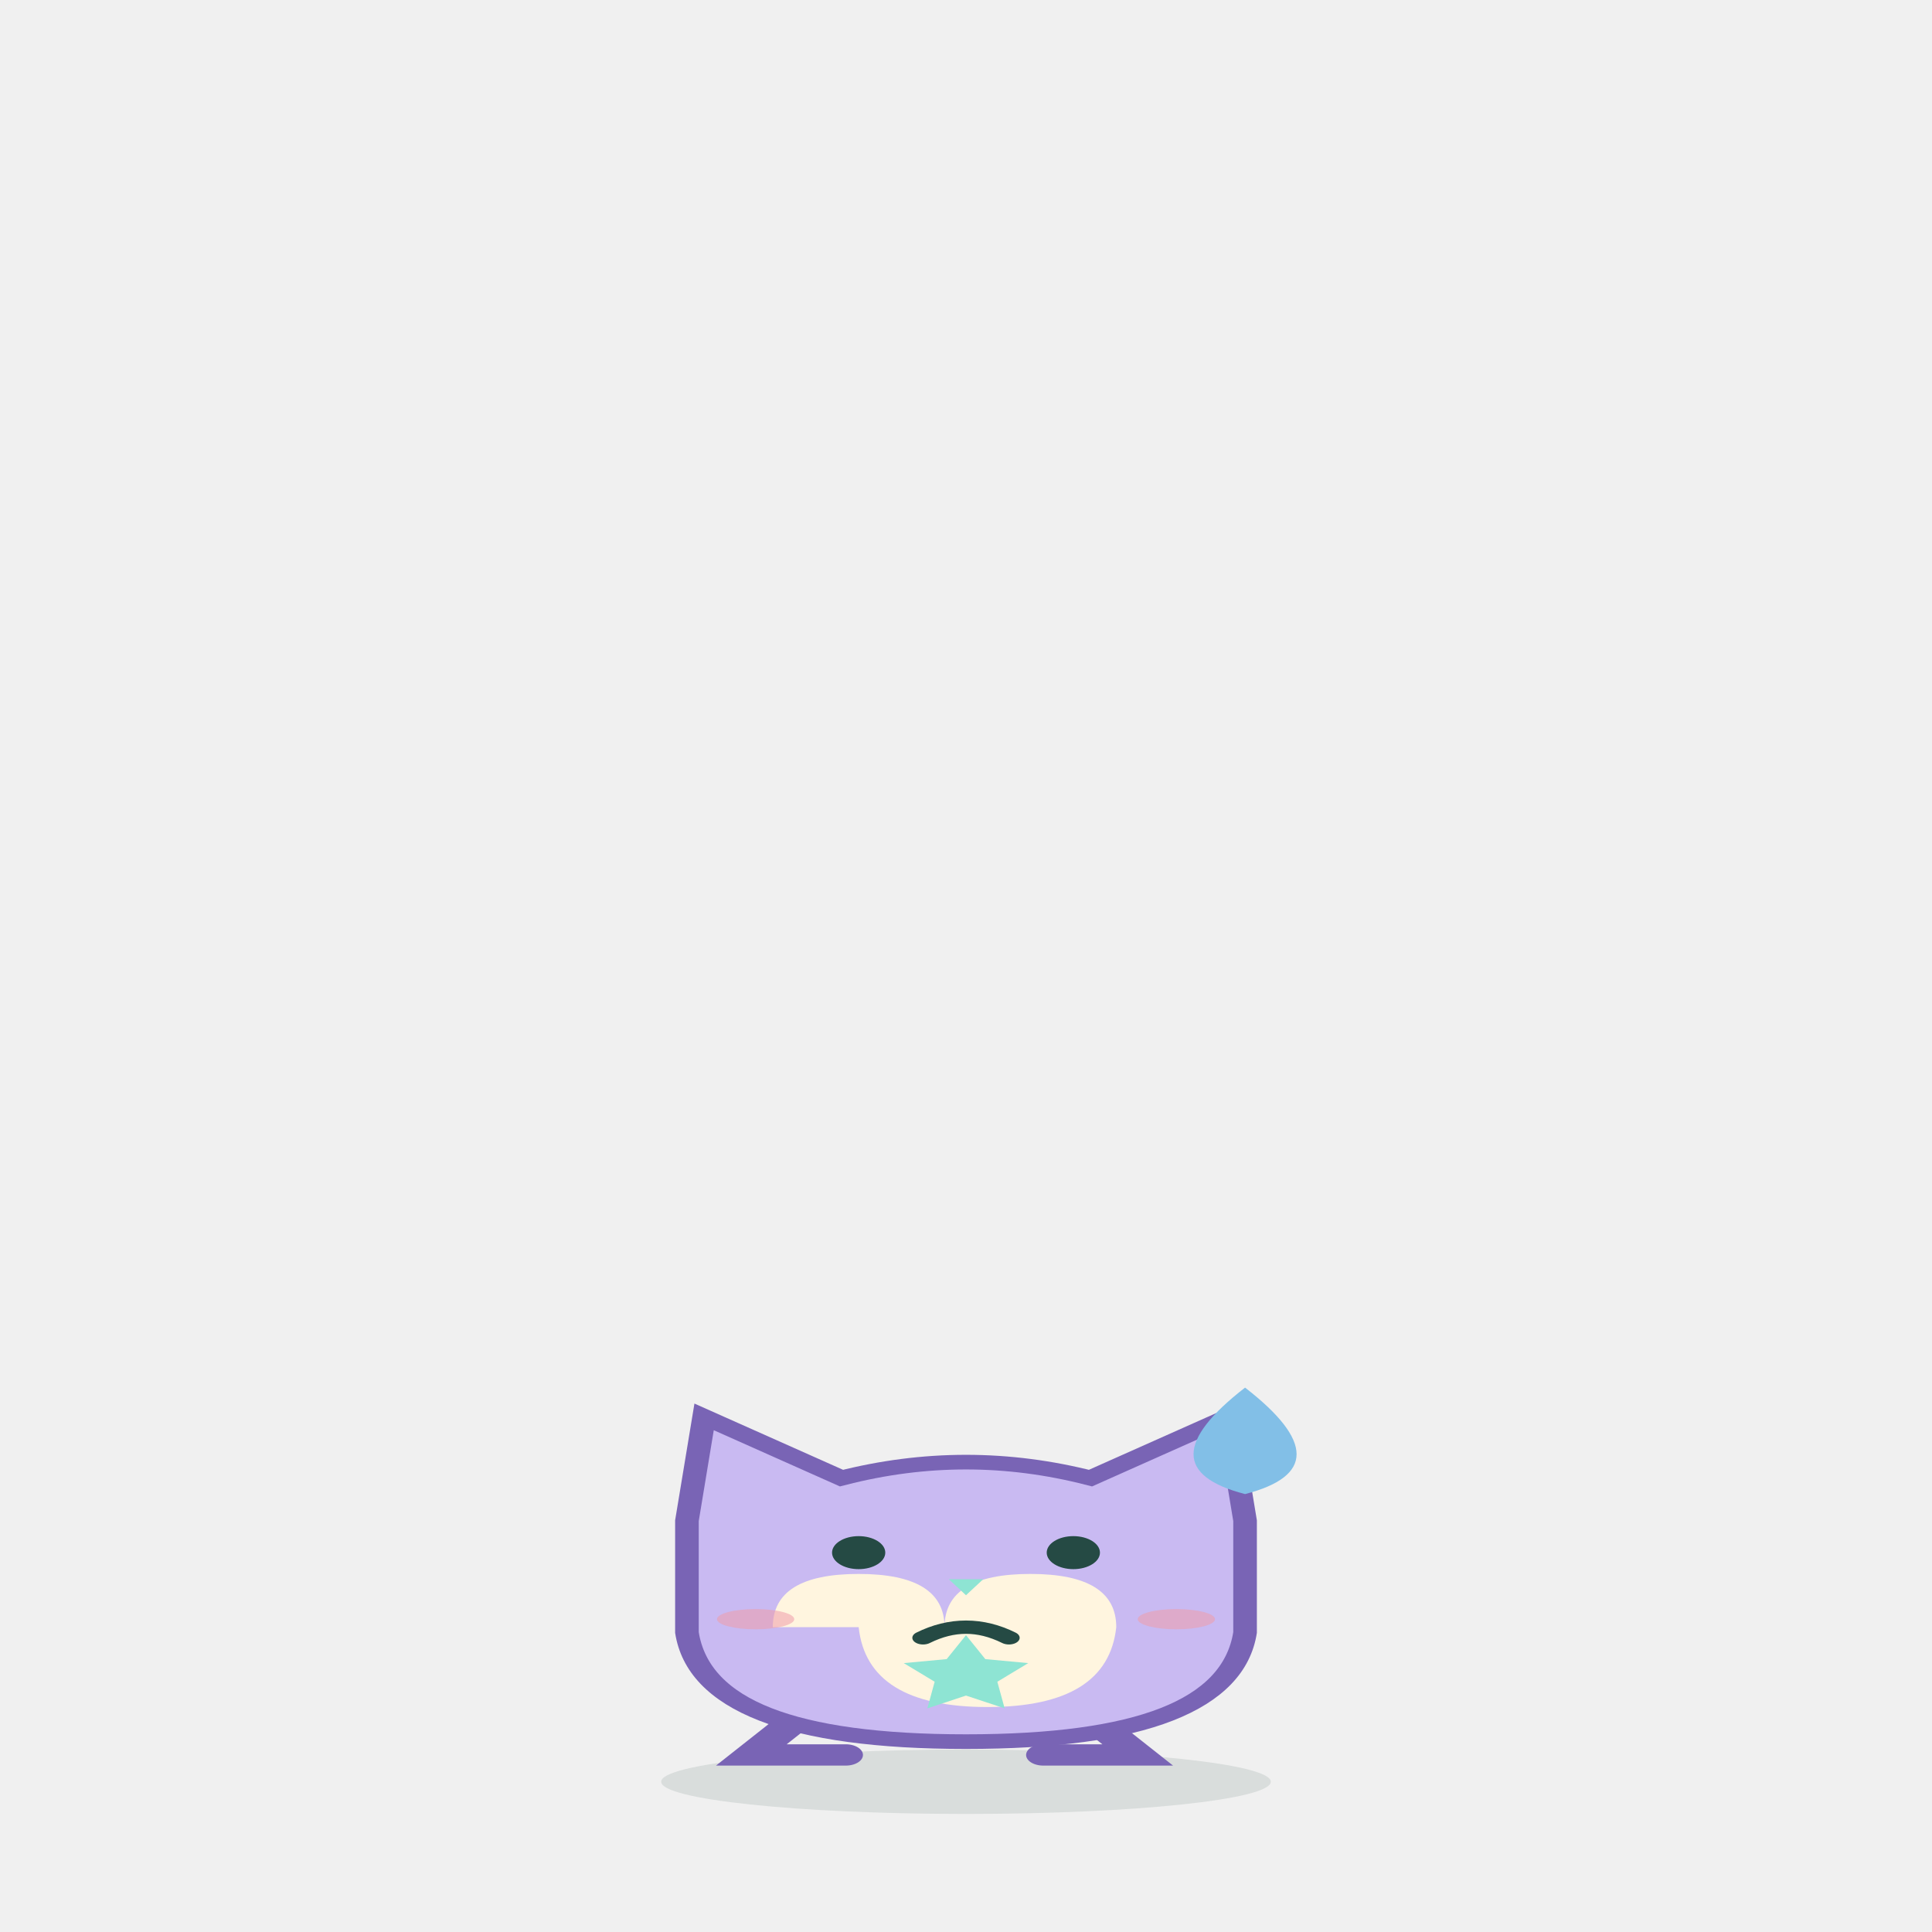
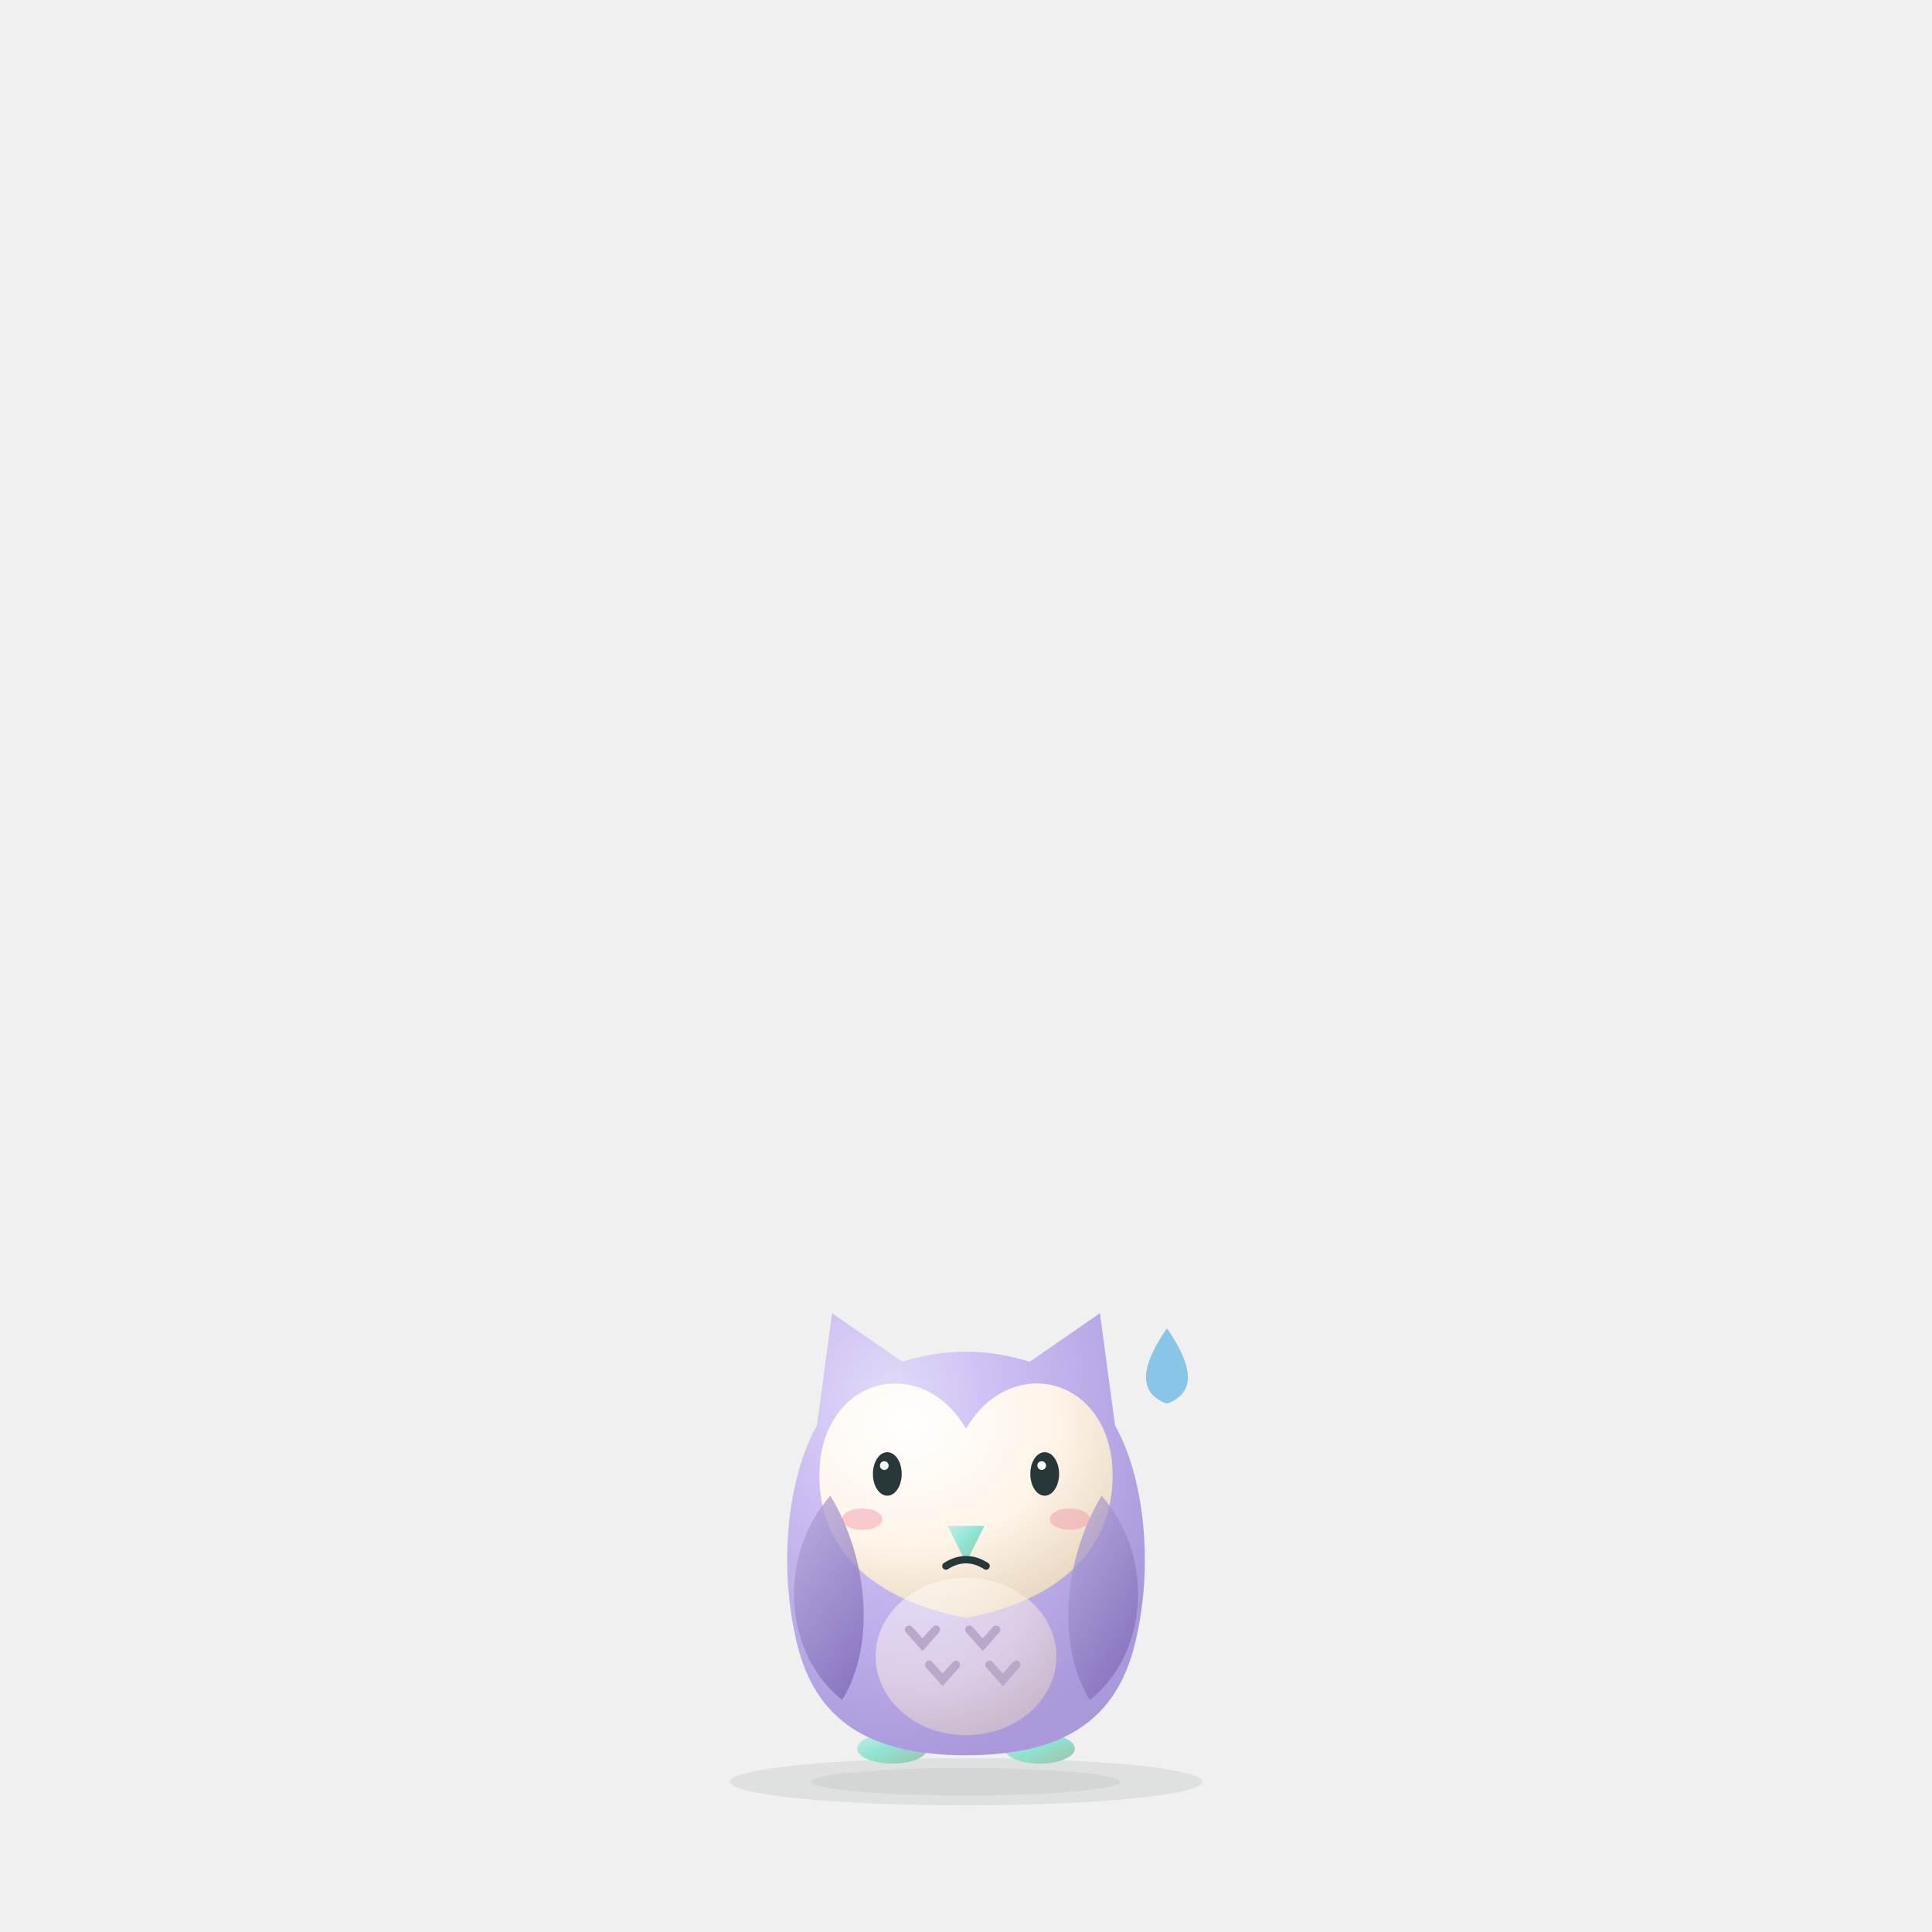
- <svg xmlns="http://www.w3.org/2000/svg" viewBox="-15 -25 45 45" role="img" data-species="owl" aria-label="Aurora Owl">
-   <style>#body-js{transform-origin:7.5px 15px}.breathe{animation:breathe 3s ease-in-out infinite}.rest{animation:breathe 5s ease-in-out infinite}.celebrate{animation:bounce .7s ease-in-out infinite}.work{animation:breathe 1.7s ease-in-out infinite}.sway{animation:sway 1s ease-in-out infinite}.sparkle,.dream{animation:glow 1.6s ease-in-out infinite}.leaf{transform-origin:7.5px 3.7px;animation:sway 3s ease-in-out infinite}@keyframes breathe{50%{transform:translateY(-.25px) scaleY(1.012)}}@keyframes bounce{50%{transform:translateY(-1px) rotate(-2deg)}}@keyframes sway{50%{transform:rotate(3deg)}}@keyframes glow{50%{opacity:.4}}@media(prefers-reduced-motion:reduce){*{animation:none!important}}</style>
-   <ellipse id="shadow-js" cx="7.5" cy="16.5" rx="7.1" ry=".75" fill="#294b43" opacity=".12" />
-   <g data-size-profile="legacy-pet-footprint" transform="translate(0 6.08) scale(1 .62)">
+ <svg xmlns="http://www.w3.org/2000/svg" viewBox="-15 -25 45 45" preserveAspectRatio="xMidYMid meet" role="img" data-species="owl" data-art-version="3" aria-label="Aurora Owl">
+   <defs>
+     <radialGradient id="paint-body" cx=".29" cy=".20" r=".84">
+       <stop stop-color="#e3dbf8" />
+       <stop offset=".42" stop-color="#c9baf2" />
+       <stop offset="1" stop-color="#a998da" />
+     </radialGradient>
+     <linearGradient id="paint-trim" x1=".2" y1="0" x2=".8" y2="1">
+       <stop stop-color="#afa2d3" />
+       <stop offset="1" stop-color="#7964b5" />
+     </linearGradient>
+     <radialGradient id="paint-cream" cx=".30" cy=".18" r=".85">
+       <stop stop-color="#ffffff" />
+       <stop offset=".6" stop-color="#fff4e8" />
+       <stop offset="1" stop-color="#e9d8c2" />
+     </radialGradient>
+     <linearGradient id="paint-gold" x1="0" y1="0" x2="1" y2="1">
+       <stop stop-color="#c1f0e7" />
+       <stop offset=".45" stop-color="#8ee4d3" />
+       <stop offset="1" stop-color="#9fc1a8" />
+     </linearGradient>
+     <linearGradient id="paint-screen" x1="0" y1="0" x2=".8" y2="1">
+       <stop stop-color="#42615e" />
+       <stop offset="1" stop-color="#263d3b" />
+     </linearGradient>
+   </defs>
+   <style>#body-js{transform-origin:7.5px 16px}.idle-motion{animation:breathe 3.6s ease-in-out infinite}.working-motion{animation:focus 2.2s ease-in-out infinite}.happy-motion{animation:hop 1.3s ease-in-out infinite}.rest-motion{animation:rest 4.4s ease-in-out infinite}.reaction-motion{animation:greet 1.8s ease-in-out infinite}.crest{animation:crest 3.6s ease-in-out infinite}.tail{animation:tail 3.6s ease-in-out infinite}.claw-left{animation:claw-left 3.6s ease-in-out infinite}.claw-right{animation:claw-right 3.6s ease-in-out infinite}.happy-motion .claw-left{animation:wave-left 1.3s ease-in-out infinite}.happy-motion .claw-right{animation:wave-right 1.3s ease-in-out infinite}.happy-motion .limb-right{animation:wave-right 1.3s ease-in-out infinite}.working-motion .limb-left{animation:tap .65s ease-in-out infinite}.working-motion .limb-right{animation:tap .65s .32s ease-in-out infinite}.sparkles,.dream{animation:glow 1.8s ease-in-out infinite}.blink-open{animation:blink-open 4.1s linear infinite}.blink-lids{animation:blink-lids 4.1s linear infinite;opacity:0}.rest-motion .crest,.rest-motion .tail,.rest-motion .claw-left,.rest-motion .claw-right{animation-duration:5s}@keyframes breathe{50%{transform:translateY(-.16px)}}@keyframes focus{50%{transform:translateY(-.10px) rotate(.5deg)}}@keyframes rest{50%{transform:translateY(-.09px)}}@keyframes hop{0%,100%{transform:translateY(0) rotate(0)}40%{transform:translateY(-.65px) rotate(-1.2deg)}70%{transform:translateY(-.18px) rotate(1deg)}}@keyframes greet{50%{transform:translateY(-.3px) rotate(2deg)}}@keyframes crest{50%{transform:rotate(3deg)}}@keyframes tail{50%{transform:rotate(-5deg)}}@keyframes claw-left{50%{transform:rotate(-5deg)}}@keyframes claw-right{50%{transform:rotate(5deg)}}@keyframes wave-left{50%{transform:rotate(-20deg)}}@keyframes wave-right{50%{transform:rotate(20deg)}}@keyframes tap{50%{transform:translateY(.3px)}}@keyframes glow{50%{opacity:.35}}@keyframes blink-open{0%,93%,97%,100%{opacity:1}94%,96%{opacity:0}}@keyframes blink-lids{0%,93%,97%,100%{opacity:0}94%,96%{opacity:1}}@media(prefers-reduced-motion:reduce){*{animation:none!important}.blink-lids{display:none}}</style>
+   <ellipse id="shadow-js" cx="7.5" cy="16.5" rx="5.5" ry=".55" fill="#294b43" opacity=".09" />
+   <ellipse cx="7.5" cy="16.5" rx="3.6" ry=".32" fill="#294b43" opacity=".07" />
+   <g data-size-profile="compact-uniform" transform="translate(1.65 3.52) scale(.78)">
    <g id="body-js">
-       <g class="breathe">
-         <path d="M3.6 14.4 2.5 15.8h2.2m5.7-1.4 1.1 1.4h-2.2" fill="none" stroke="#7964b5" stroke-width=".8" stroke-linecap="round" />
-         <path d="M1 7 1.4 3.1l3.2 2.3q2.9-1.2 5.8 0l3.2-2.3L14 7v4.2q-.4 4.1-6.5 4.1T1 11.2z" fill="#c9baf2" stroke="#7964b5" stroke-width=".55" />
-         <path d="M3 11q0-2 2-2t2 2m0 0q0-2 2-2t2 2q-.2 3-3 3t-3-3Z" fill="#fff5df" />
-         <path d="M7.1 9.2l.4.6.4-.6" fill="#8ee4d3" />
-         <g id="aurora-pop-rest-accent">
-           <path d="M7.5 11.3l.45.9 1 .15-.72.7.17 1-.9-.48-.9.48.17-1-.72-.7 1-.15z" fill="#8ee4d3" />
+       <g class="idle-motion" style="transform-origin:7.5px 16px">
+         <ellipse cx="5.3" cy="15.65" rx="1.05" ry=".45" fill="url(#paint-gold)" />
+         <ellipse cx="9.7" cy="15.65" rx="1.05" ry=".45" fill="url(#paint-gold)" />
+         <path d="M3.05 6.0 3.5 2.65 5.6 4.1q1.9-.6 3.8 0l2.1-1.45.45 3.35c.9 1.6 1.15 4.25.6 6.5-.55 2.3-2.15 3.35-5.05 3.35s-4.5-1.05-5.05-3.35c-.55-2.25-.3-4.9.6-6.5Z" fill="url(#paint-body)" />
+         <path d="M7.5 6.1c-1.25-2.15-4.0-1.65-4.35.9-.25 2.35 1.2 4.15 4.35 4.75 3.15-.6 4.6-2.4 4.35-4.75-.35-2.55-3.1-3.05-4.35-.9Z" fill="url(#paint-cream)" />
+         <ellipse cx="7.5" cy="12.9" rx="2.7" ry="2.35" fill="url(#paint-cream)" opacity=".5" />
+         <g class="limb-left" style="transform-origin:3.5px 8px">
+           <path d="M3.45 8.1c-1.55 1.75-1.45 4.65.35 6.1 1.0-1.6.8-4.2-.35-6.1Z" fill="url(#paint-trim)" opacity=".72" />
        </g>
-         <g id="eyes-js" fill="#254a44">
-           <circle cx="5" cy="8.2" r=".62" />
-           <circle cx="10" cy="8.2" r=".62" />
+         <g class="limb-right" style="transform-origin:11.5px 8px">
+           <path d="M11.55 8.1c1.55 1.75 1.45 4.65-.35 6.1-1.0-1.6-.8-4.2.35-6.1Z" fill="url(#paint-trim)" opacity=".72" />
+         </g>
+         <path d="m6.95 9 .55 1.1.55-1.1Z" fill="url(#paint-gold)" />
+         <path d="m5.8 12.1.4.45.4-.45m1.0 0 .4.45.4-.45m-2.0 1.05.4.45.4-.45m1 0 .4.45.4-.45" fill="none" stroke="#b9a8ca" stroke-width=".25" stroke-linecap="round" />
+         <g id="aurora-pop-rest-accent" />
+         <g id="eyes-js" fill="#283738">
+           <g class="blink-open">
+             <ellipse cx="5.15" cy="7.45" rx="0.43" ry="0.65" />
+             <ellipse cx="9.85" cy="7.45" rx="0.43" ry="0.65" />
+             <circle cx="5.06" cy="7.20" r=".13" fill="white" />
+             <circle cx="9.76" cy="7.20" r=".13" fill="white" />
+           </g>
+           <g class="blink-lids">
+             <path d="M4.72 7.45q0.43 .40 0.86 0M9.42 7.45q0.43 .40 0.86 0" fill="none" stroke="#283738" stroke-width=".25" stroke-linecap="round" />
+           </g>
        </g>
        <g id="eyes-doze" style="display:none">
-           <path d="M3.3 9.1h2.4m4.2 0h2.4" stroke="#254a44" stroke-width=".7" />
+           <path d="M4.72 7.45q0.43 .40 0.86 0M9.42 7.45q0.43 .40 0.86 0" fill="none" stroke="#283738" stroke-width=".25" stroke-linecap="round" />
        </g>
-         <ellipse cx="2.6" cy="10.7" rx=".9" ry=".38" fill="#ee9caa" opacity=".55" />
-         <ellipse cx="12.4" cy="10.7" rx=".9" ry=".38" fill="#ee9caa" opacity=".55" />
-         <g fill="none" stroke="#254a44" stroke-width=".5" stroke-linecap="round">
-           <path d="M6.5 11.4q1-.8 2 0" />
-         </g>
-         <path d="M14 2q2.4 3 0 4q-2.4-1 0-4" fill="#82bfe7" />
+         <ellipse cx="4.40" cy="8.80" rx=".60" ry=".32" fill="#ed94a7" opacity=".46" />
+         <ellipse cx="10.60" cy="8.80" rx=".60" ry=".32" fill="#ed94a7" opacity=".46" />
+         <path d="M6.9 10.2q.6 -0.38 1.2 0" fill="none" stroke="#283738" stroke-width=".22" stroke-linecap="round" />
+         <path d="M13.5 3.1q1.25 1.8 0 2.25-1.25-.45 0-2.25Z" fill="#89c4e9" />
      </g>
    </g>
  </g>
</svg>
